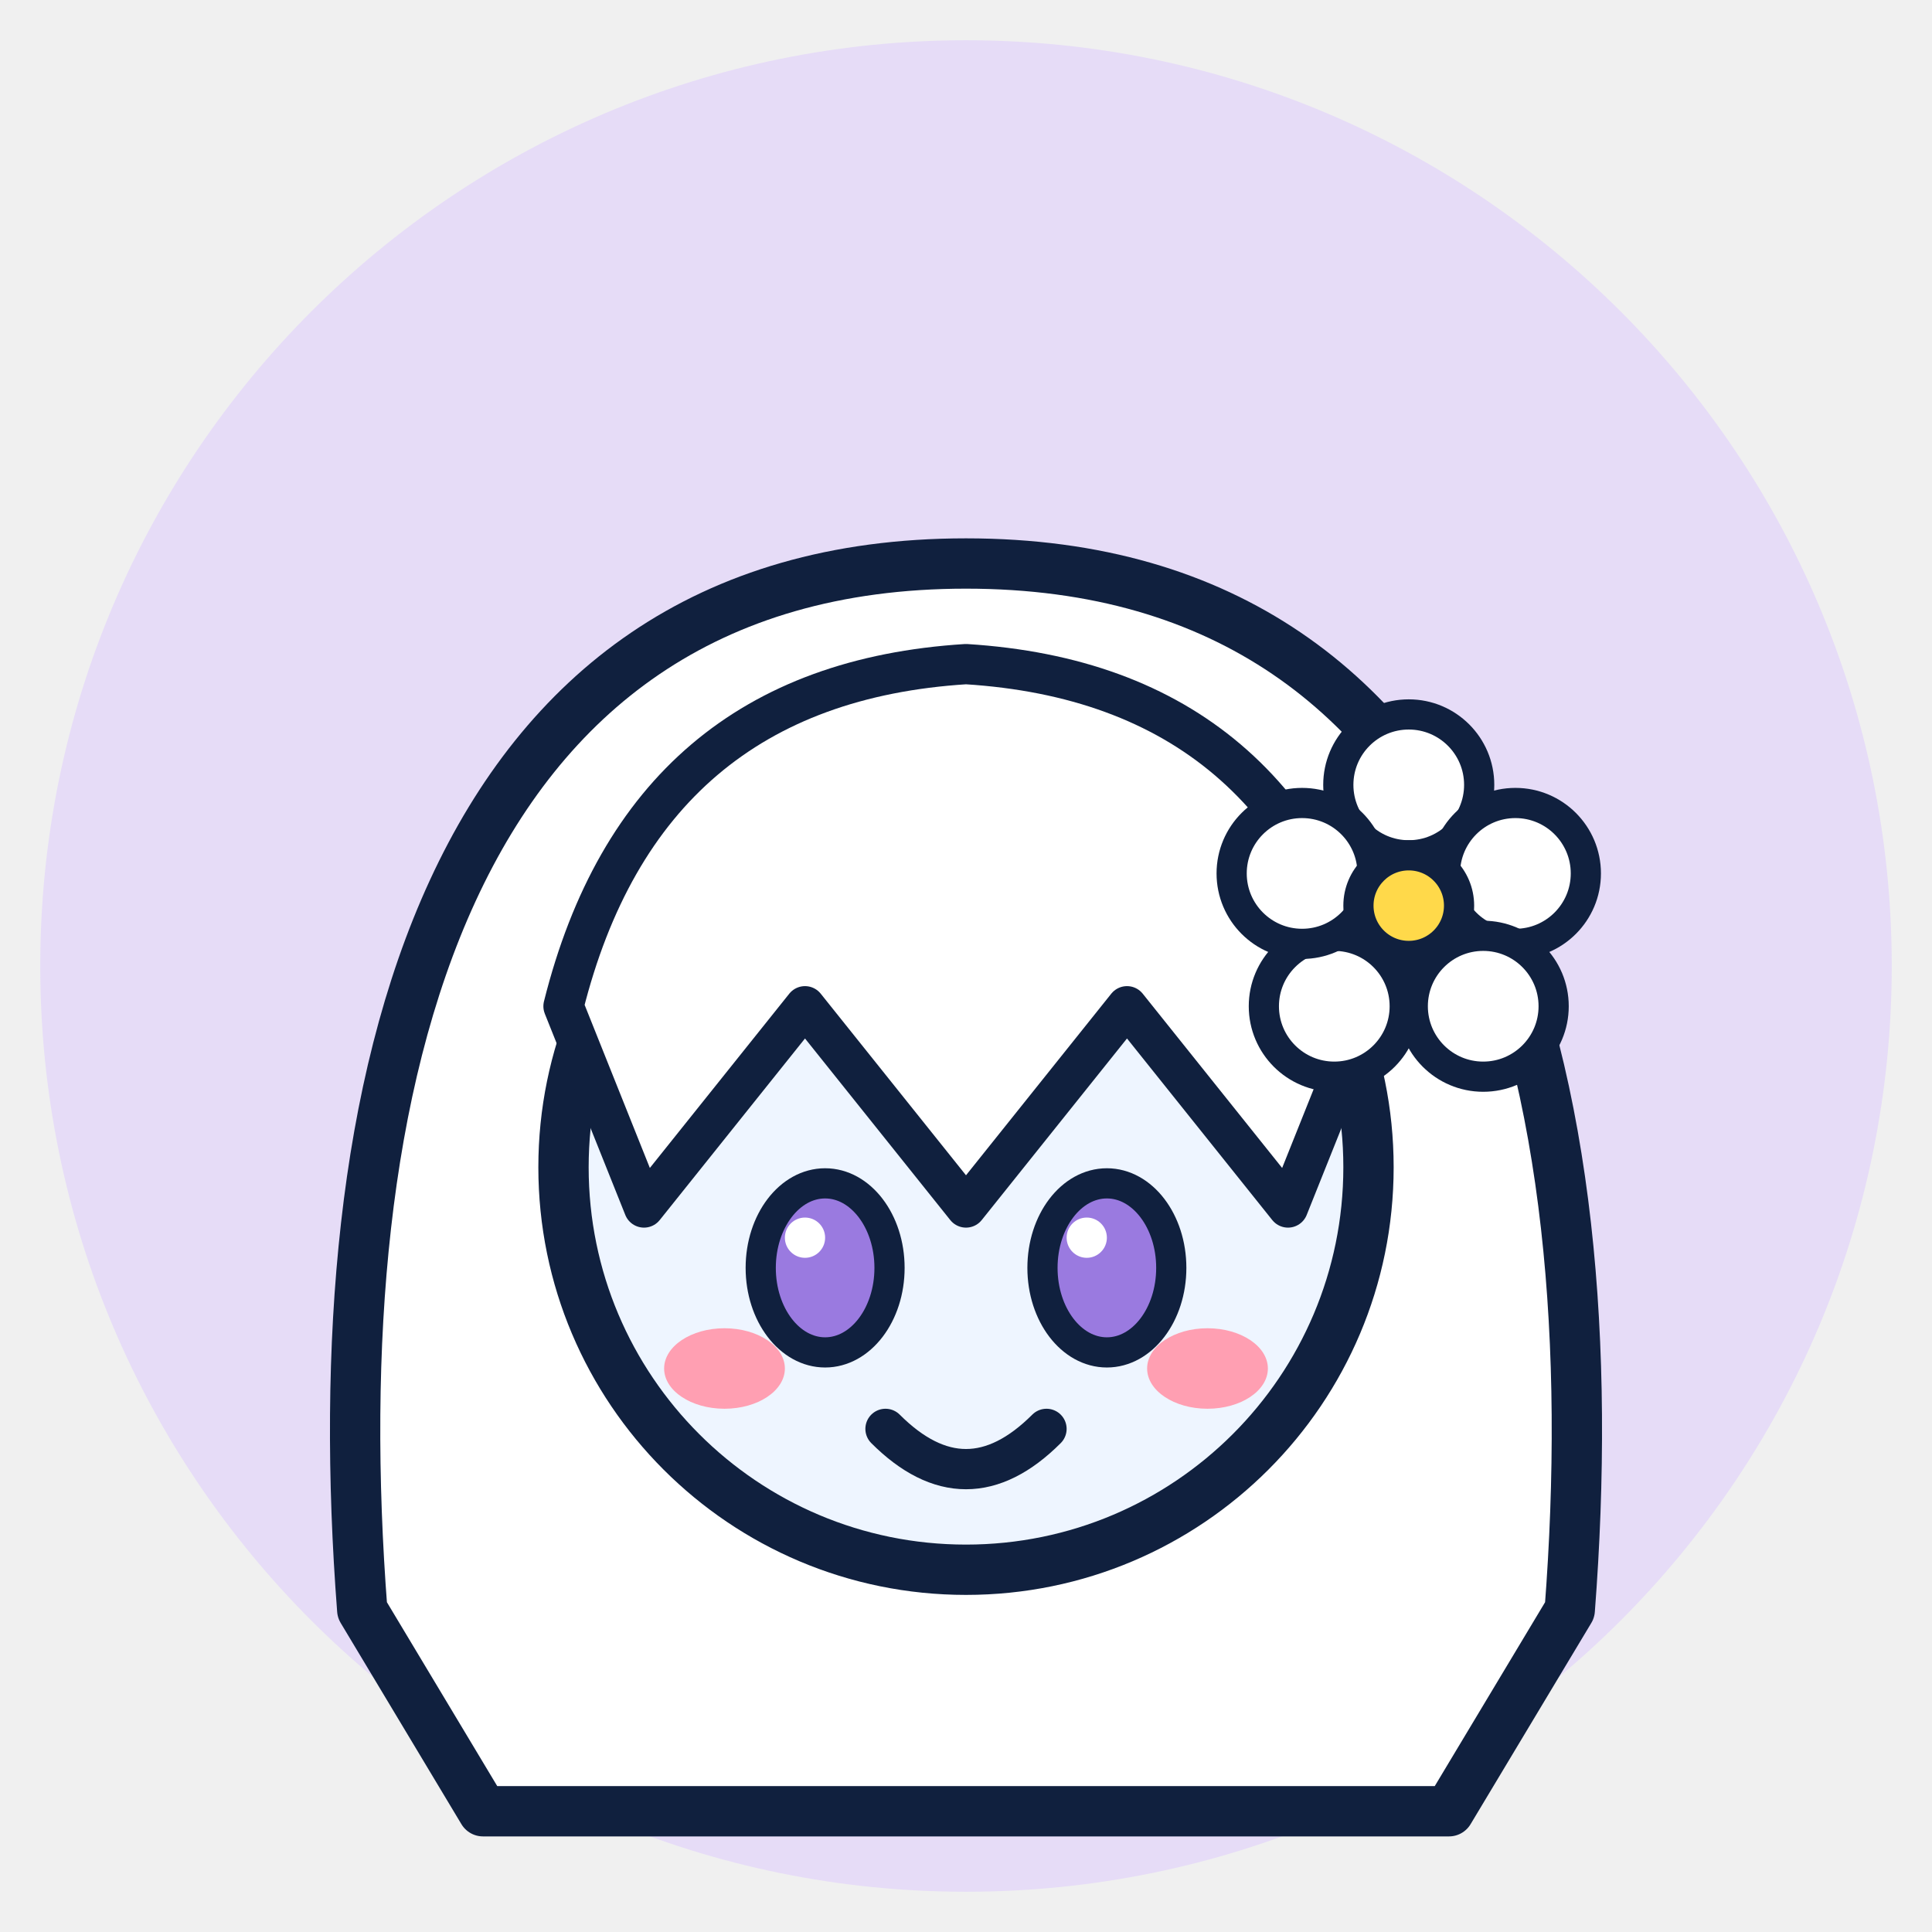
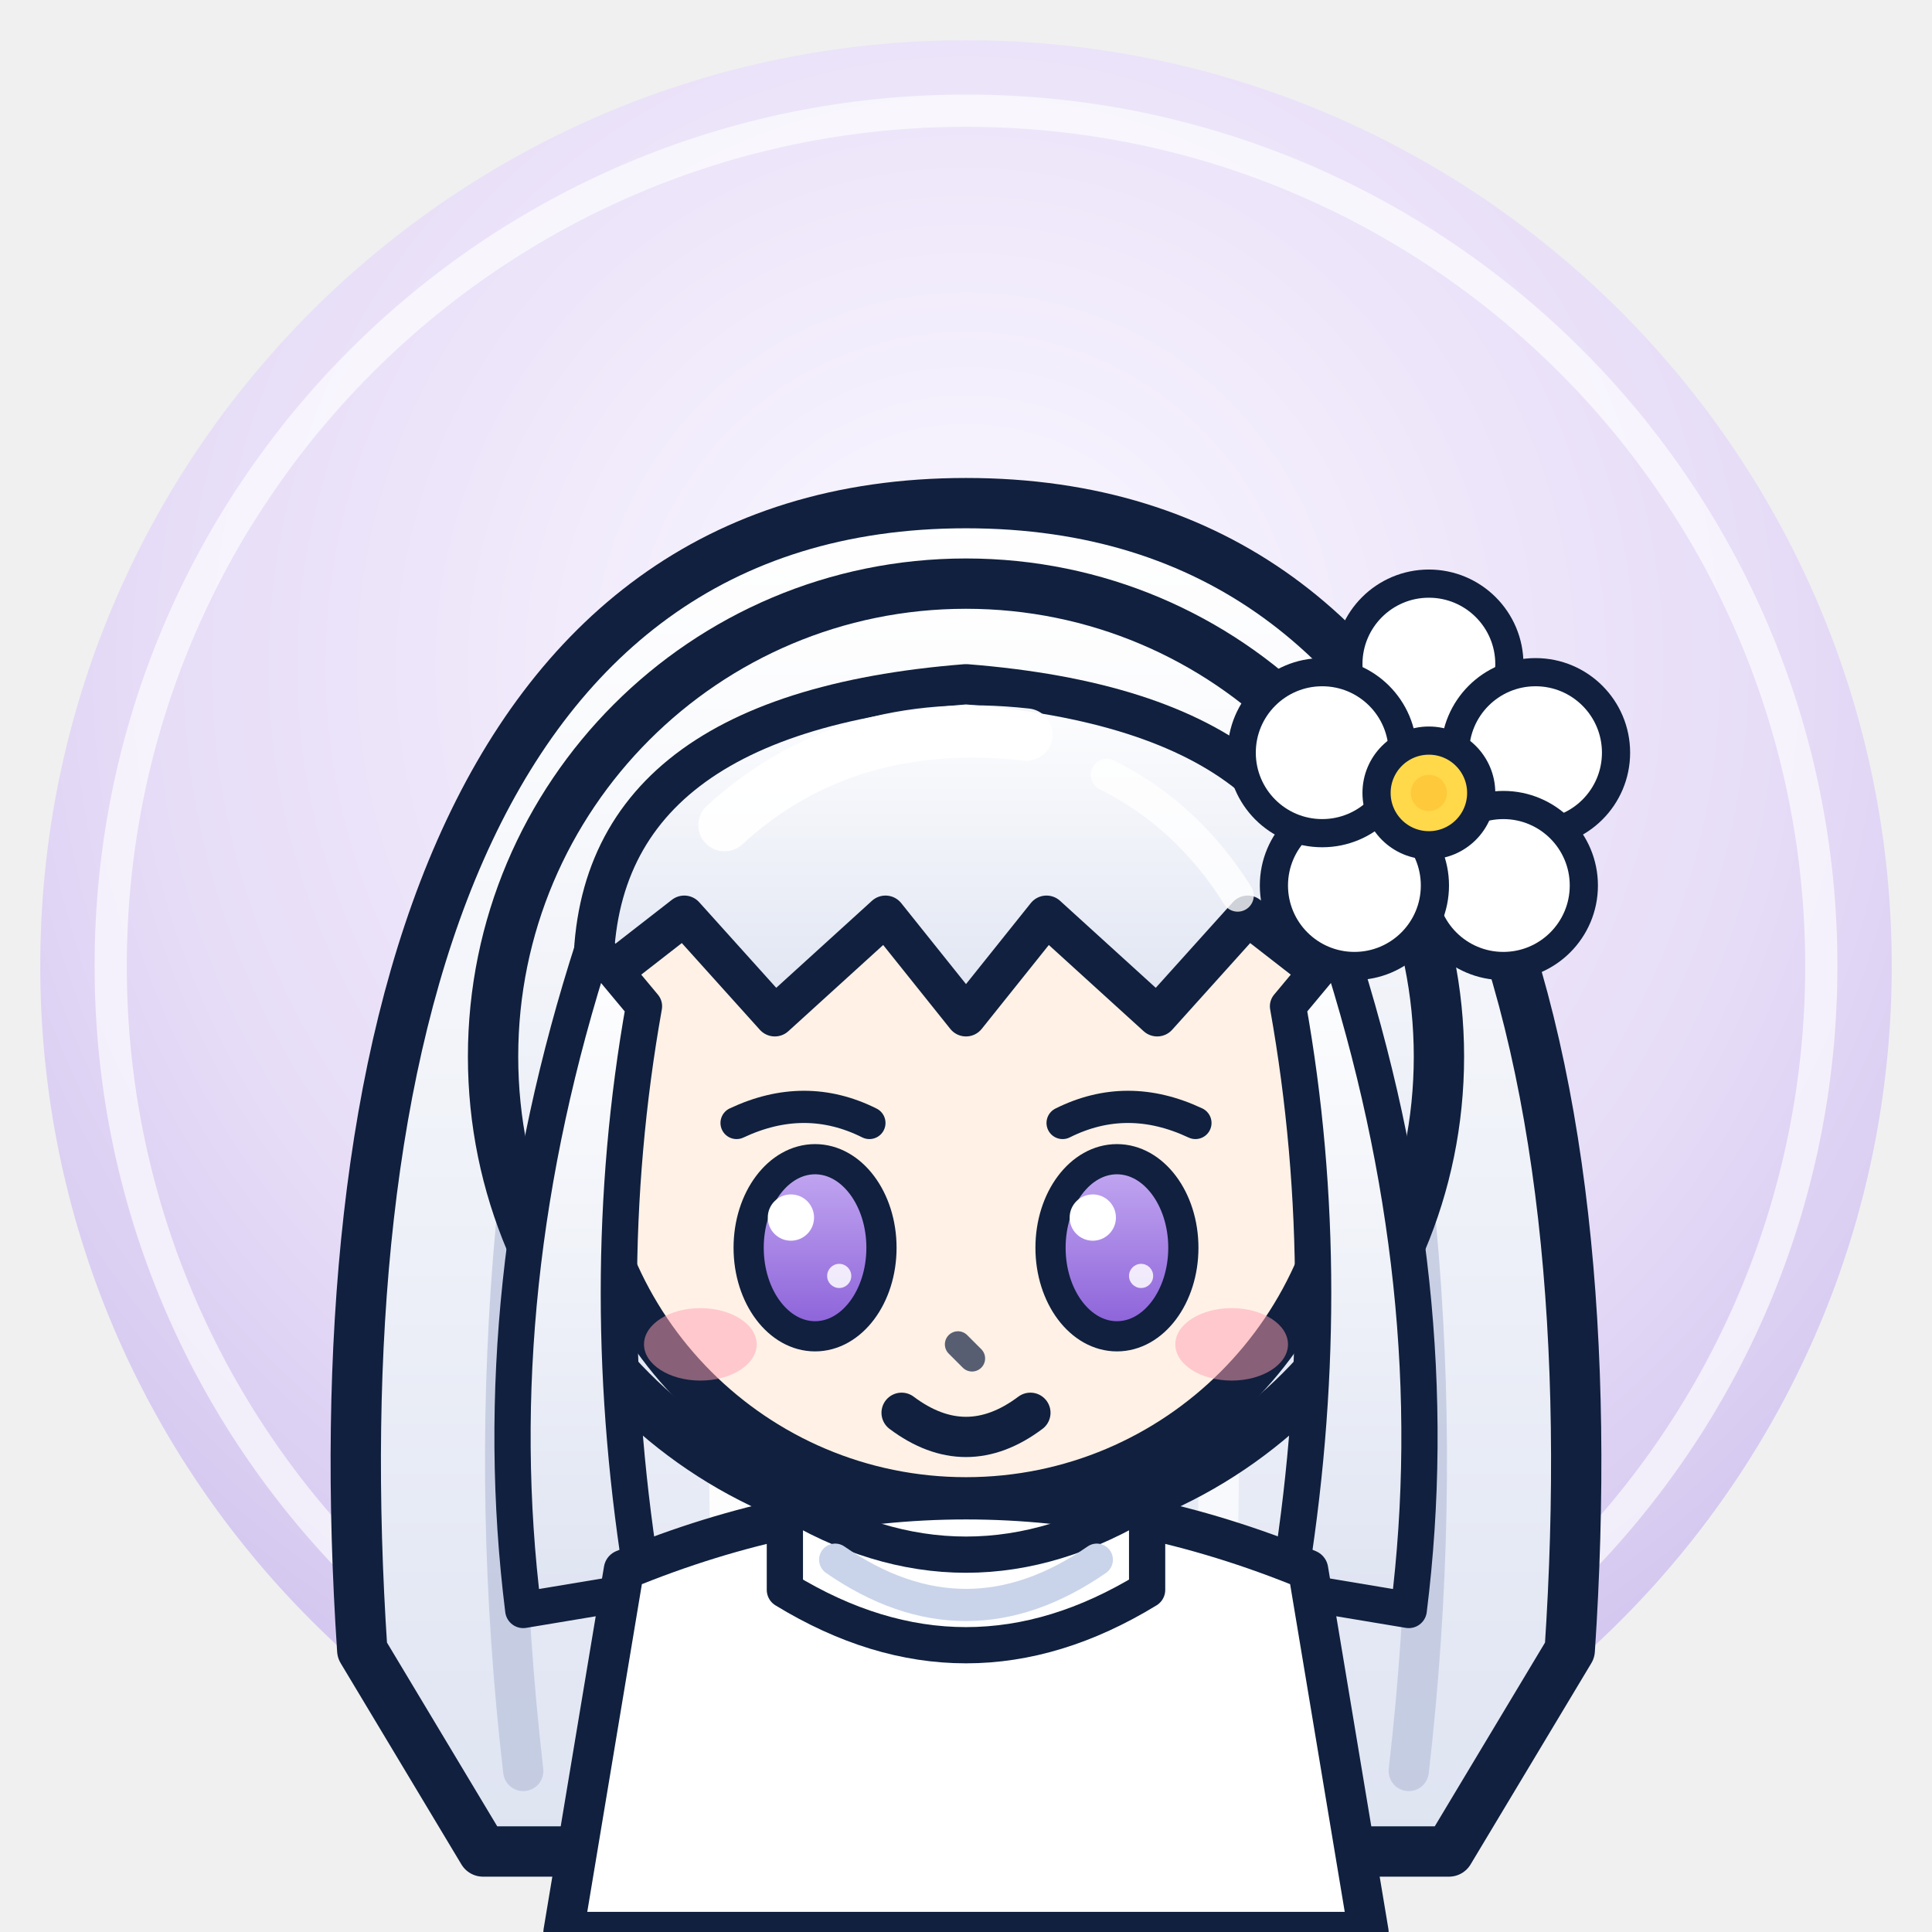
<svg xmlns="http://www.w3.org/2000/svg" width="96" height="96" viewBox="0 0 96 96">
+   <defs>
+     <radialGradient id="hiBg" cx="50%" cy="34%" r="80%">
+       <stop offset="0%" stop-color="#fbf9ff" />
+       <stop offset="55%" stop-color="#e6dcf7" />
+       <stop offset="100%" stop-color="#c3b3e8" />
+     </radialGradient>
+     <linearGradient id="hiHair" x1="0" y1="0" x2="0" y2="1">
+       <stop offset="0%" stop-color="#ffffff" />
+       <stop offset="100%" stop-color="#dfe4f2" />
+     </linearGradient>
+     <linearGradient id="hiEye" x1="0" y1="0" x2="0" y2="1">
+       <stop offset="0%" stop-color="#c4aaf2" />
+       <stop offset="100%" stop-color="#8a5fd8" />
+     </linearGradient>
+   </defs>
  <g stroke-linejoin="round" stroke-linecap="round">
-     <circle cx="48" cy="48" r="46" fill="#e6dcf7" />
-     <path d="M 48,28 C 74,28 80,54 78,80 L 72,90 L 24,90 L 18,80 C 16,54 22,28 48,28 Z" fill="#ffffff" stroke="#10203e" stroke-width="2.5" />
-     <circle cx="48" cy="58" r="20" fill="#eef5ff" stroke="#10203e" stroke-width="2.5" />
-     <path d="M 28,50 Q 32,34 48,33 Q 64,34 68,50 L 64,60 L 56,50 L 48,60 L 40,50 L 32,60 Z" fill="#ffffff" stroke="#10203e" stroke-width="2" />
-     <g fill="#ffffff" stroke="#10203e" stroke-width="1.5">
-       <circle cx="70" cy="39" r="3.5" />
-       <circle cx="75.3" cy="43.4" r="3.5" />
-       <circle cx="73.7" cy="50" r="3.5" />
-       <circle cx="66.3" cy="50" r="3.5" />
-       <circle cx="64.7" cy="43.4" r="3.5" />
+     <circle cx="48" cy="48" r="46" fill="url(#hiBg)" />
+     <circle cx="48" cy="48" r="42.5" fill="none" stroke="#ffffff" stroke-width="1.6" opacity=".65" />
+     <path d="M 48,25 C 73,25 80,52 78,82 L 72,92 L 24,92 L 18,82 C 16,52 23,25 48,25 Z" fill="url(#hiHair)" stroke="#10203e" stroke-width="2.5" />
+     <path d="M 30,38 Q 23,62 26,88" fill="none" stroke="#b9c2dc" stroke-width="2" opacity=".7" />
+     <path d="M 66,38 Q 73,62 70,88" fill="none" stroke="#b9c2dc" stroke-width="2" opacity=".7" />
+     <path d="M 40,32 Q 35,58 37,88" fill="none" stroke="#ffffff" stroke-width="2.4" opacity=".9" />
+     <path d="M 57,32 Q 62,58 60,88" fill="none" stroke="#ffffff" stroke-width="2" opacity=".7" />
+     <circle cx="48" cy="52.5" r="23.5" fill="url(#hiHair)" stroke="#10203e" stroke-width="2.5" />
+     <circle cx="48" cy="55.5" r="19" fill="#fff1e6" stroke="#10203e" stroke-width="2.2" />
+     <path d="M 29.5,49 Q 29,35.5 48,34 Q 67,35.5 66.5,49 L 62,45.5 L 57.5,50.5 L 52,45.5 L 48,50.5 L 44,45.5 L 38.5,50.5 L 34,45.5 Z" fill="url(#hiHair)" stroke="#10203e" stroke-width="2" />
+     <path d="M 36,41 Q 42,35.5 51,36.5" fill="none" stroke="#ffffff" stroke-width="2.6" opacity=".95" />
+     <path d="M 55,38.5 Q 59,40.5 61.5,44.5" fill="none" stroke="#ffffff" stroke-width="1.6" opacity=".8" />
+     <path d="M 29.5,47 Q 24,64 26,80 L 32,79 Q 29.5,64 32,50 Z" fill="url(#hiHair)" stroke="#10203e" stroke-width="1.8" />
+     <path d="M 66.5,47 Q 72,64 70,80 L 64,79 Q 66.5,64 64,50 Z" fill="url(#hiHair)" stroke="#10203e" stroke-width="1.8" />
+     <g stroke="#10203e" stroke-width="1.4">
+       <circle cx="71" cy="33" r="4" fill="#ffffff" />
+       <circle cx="76.3" cy="37.4" r="4" fill="#ffffff" />
+       <circle cx="74.7" cy="44" r="4" fill="#ffffff" />
+       <circle cx="67.3" cy="44" r="4" fill="#ffffff" />
+       <circle cx="65.7" cy="37.4" r="4" fill="#ffffff" />
    </g>
-     <circle cx="70" cy="45" r="2.5" fill="#ffd94a" stroke="#10203e" stroke-width="1.5" />
-     <g>
-       <ellipse cx="41" cy="63" rx="3.2" ry="4.2" fill="#9a7ae0" stroke="#10203e" stroke-width="1.5" />
-       <ellipse cx="55" cy="63" rx="3.2" ry="4.2" fill="#9a7ae0" stroke="#10203e" stroke-width="1.5" />
-       <circle cx="40" cy="61.5" r="1" fill="#ffffff" />
-       <circle cx="54" cy="61.5" r="1" fill="#ffffff" />
-     </g>
-     <path d="M 44,71 Q 48,75 52,71" fill="none" stroke="#10203e" stroke-width="2" />
-     <ellipse cx="36" cy="68" rx="3" ry="2" fill="#ff9fb2" />
-     <ellipse cx="60" cy="68" rx="3" ry="2" fill="#ff9fb2" />
+     <circle cx="71" cy="39.4" r="2.6" fill="#ffd94a" stroke="#10203e" stroke-width="1.4" />
+     <circle cx="71" cy="39.4" r=".9" fill="#ffc93c" />
+     <path d="M 36.6,55.8 Q 40,54.2 43.2,55.8" fill="none" stroke="#10203e" stroke-width="1.6" />
+     <path d="M 52.8,55.8 Q 56,54.2 59.4,55.8" fill="none" stroke="#10203e" stroke-width="1.6" />
+     <ellipse cx="40.5" cy="62" rx="3.3" ry="4.4" fill="url(#hiEye)" stroke="#10203e" stroke-width="1.5" />
+     <ellipse cx="55.5" cy="62" rx="3.3" ry="4.4" fill="url(#hiEye)" stroke="#10203e" stroke-width="1.5" />
+     <circle cx="39.3" cy="60.5" r="1.15" fill="#ffffff" />
+     <circle cx="41.7" cy="63.4" r=".6" fill="#ffffff" opacity=".85" />
+     <circle cx="54.3" cy="60.5" r="1.15" fill="#ffffff" />
+     <circle cx="56.7" cy="63.4" r=".6" fill="#ffffff" opacity=".85" />
+     <path d="M 44.8,70.2 Q 48,72.6 51.2,70.2" fill="none" stroke="#10203e" stroke-width="2" />
+     <path d="M 47.6,66.8 L 48.3,67.5" fill="none" stroke="#10203e" stroke-width="1.3" opacity=".7" />
+     <ellipse cx="34.8" cy="66.8" rx="2.8" ry="1.8" fill="#ff9fb2" opacity=".5" />
+     <ellipse cx="61.2" cy="66.8" rx="2.8" ry="1.8" fill="#ff9fb2" opacity=".5" />
+     <path d="M 31,78 Q 48,71 65,78 L 68,96 L 28,96 Z" fill="#ffffff" stroke="#10203e" stroke-width="2" />
+     <path d="M 39,74.5 Q 48,80 57,74.5 L 57,79 Q 48,84.5 39,79 Z" fill="#ffffff" stroke="#10203e" stroke-width="1.8" />
+     <path d="M 41.5,77.5 Q 48,82 54.5,77.5" fill="none" stroke="#c9d4ea" stroke-width="1.6" />
  </g>
</svg>
